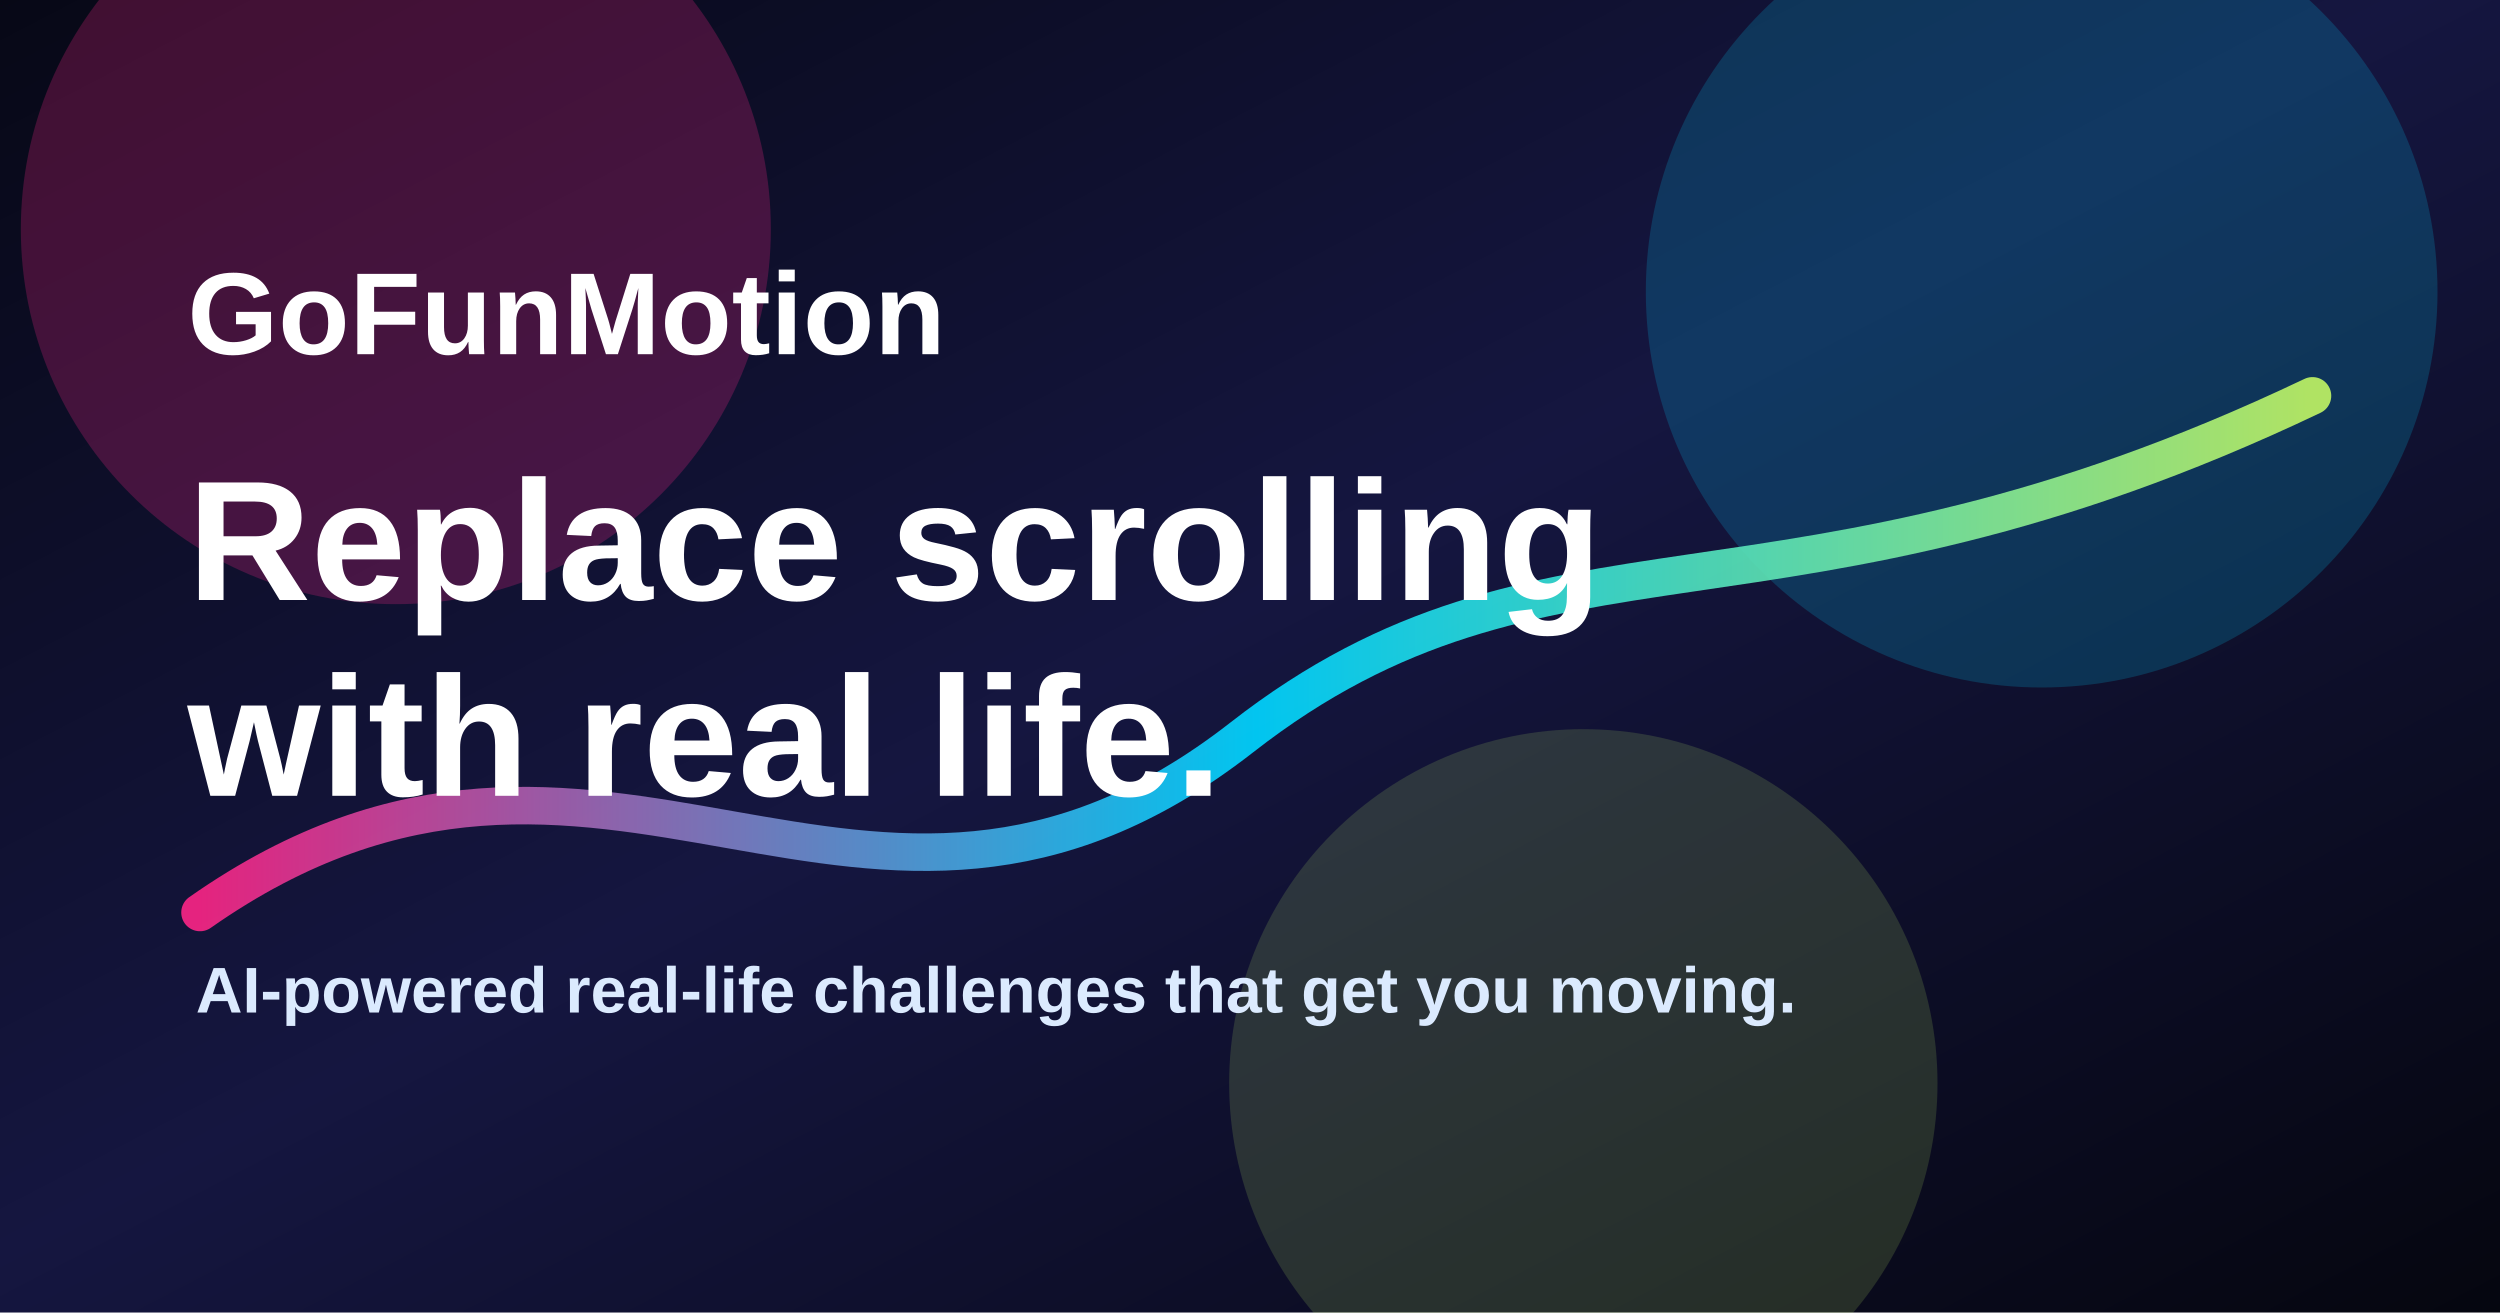
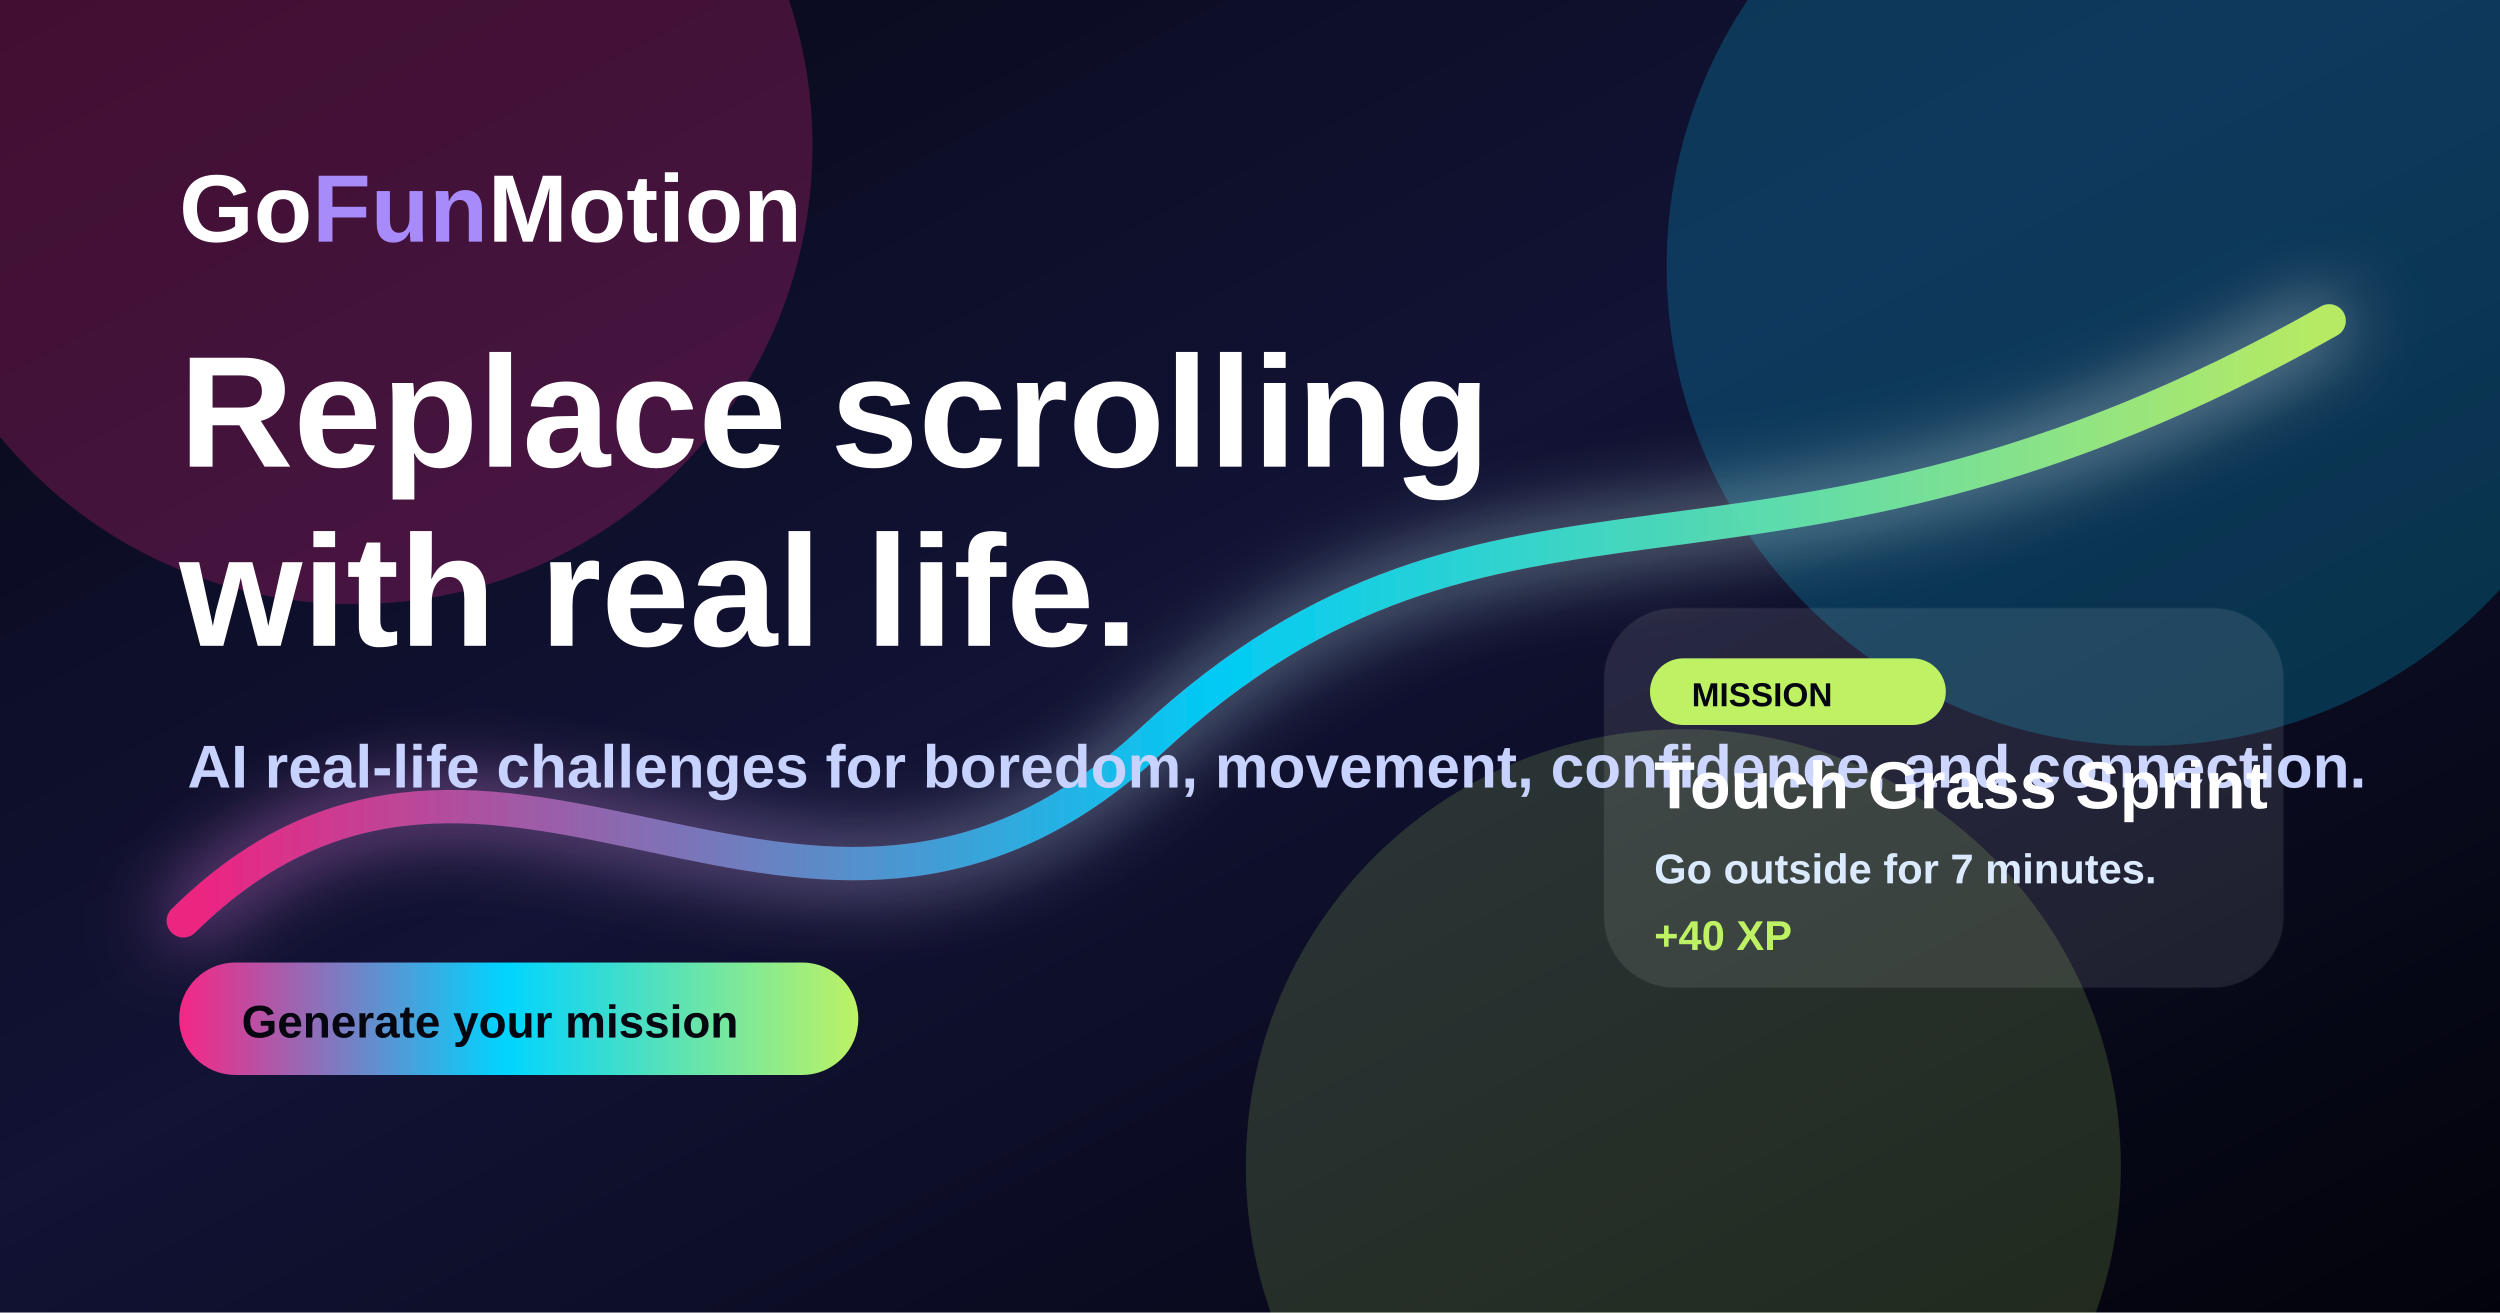
- <svg xmlns="http://www.w3.org/2000/svg" width="1200" height="630" viewBox="0 0 1200 630" role="img" aria-label="GoFunMotion">
+ <svg xmlns="http://www.w3.org/2000/svg" width="1200" height="630" viewBox="0 0 1200 630" role="img" aria-label="GoFunMotion - Replace scrolling with real life">
  <defs>
    <linearGradient id="bg" x1="0" x2="1" y1="0" y2="1">
      <stop offset="0" stop-color="#070816" />
-       <stop offset="0.48" stop-color="#151640" />
-       <stop offset="1" stop-color="#05060f" />
+       <stop offset="0.46" stop-color="#121335" />
+       <stop offset="1" stop-color="#02030a" />
    </linearGradient>
    <linearGradient id="motion" x1="0" x2="1">
      <stop offset="0" stop-color="#f72585" />
-       <stop offset="0.5" stop-color="#00d4ff" />
+       <stop offset="0.48" stop-color="#00d4ff" />
      <stop offset="1" stop-color="#bef264" />
    </linearGradient>
+     <filter id="glow" x="-30%" y="-30%" width="160%" height="160%">
+       <feGaussianBlur stdDeviation="18" result="blur" />
+       <feColorMatrix in="blur" type="matrix" values="1 0 0 0 0.6 0 1 0 0 0.25 0 0 1 0 1 0 0 0 0.72 0" />
+       <feBlend in="SourceGraphic" />
+     </filter>
  </defs>
  <rect width="1200" height="630" fill="url(#bg)" />
-   <circle cx="190" cy="110" r="180" fill="#f72585" opacity="0.24" />
-   <circle cx="980" cy="140" r="190" fill="#00d4ff" opacity="0.18" />
-   <circle cx="760" cy="520" r="170" fill="#bef264" opacity="0.16" />
-   <path d="M96 438 C290 302 414 496 596 354 C742 240 854 312 1110 190" fill="none" stroke="url(#motion)" stroke-width="18" stroke-linecap="round" opacity="0.92" />
-   <text x="90" y="170" fill="#ffffff" font-family="Arial, sans-serif" font-size="56" font-weight="900">GoFunMotion</text>
-   <text x="90" y="288" fill="#ffffff" font-family="Arial, sans-serif" font-size="82" font-weight="900">Replace scrolling</text>
-   <text x="90" y="382" fill="#ffffff" font-family="Arial, sans-serif" font-size="82" font-weight="900">with real life.</text>
-   <text x="94" y="486" fill="#dbeafe" font-family="Arial, sans-serif" font-size="31" font-weight="700">AI-powered real-life challenges that get you moving.</text>
+   <circle cx="170" cy="70" r="220" fill="#f72585" opacity="0.24" />
+   <circle cx="1030" cy="128" r="230" fill="#00d4ff" opacity="0.2" />
+   <circle cx="808" cy="560" r="210" fill="#bef264" opacity="0.16" />
+   <path d="M88 442 C238 294 386 510 552 356 C720 200 842 310 1118 154" fill="none" stroke="url(#motion)" stroke-width="16" stroke-linecap="round" opacity="0.95" filter="url(#glow)" />
+   <text x="86" y="116" fill="#ffffff" font-family="Arial, sans-serif" font-size="46" font-weight="900">Go<tspan fill="#a78bfa">Fun</tspan>Motion</text>
+   <text x="86" y="224" fill="#ffffff" font-family="Arial, sans-serif" font-size="76" font-weight="900">Replace scrolling</text>
+   <text x="86" y="310" fill="#ffffff" font-family="Arial, sans-serif" font-size="76" font-weight="900">with real life.</text>
+   <text x="90" y="378" fill="#c7d2fe" font-family="Arial, sans-serif" font-size="29" font-weight="700">AI real-life challenges for boredom, movement, confidence, and connection.</text>
+   <g transform="translate(770 292)">
+     <rect x="0" y="0" width="326" height="182" rx="34" fill="#ffffff" opacity="0.1" stroke="#ffffff" stroke-opacity="0.22" />
+     <rect x="22" y="24" width="142" height="32" rx="16" fill="#bef264" />
+     <text x="42" y="47" fill="#05060f" font-family="Arial, sans-serif" font-size="16" font-weight="900">MISSION</text>
+     <text x="24" y="96" fill="#ffffff" font-family="Arial, sans-serif" font-size="32" font-weight="900">Touch Grass Sprint</text>
+     <text x="24" y="132" fill="#dbeafe" font-family="Arial, sans-serif" font-size="20" font-weight="700">Go outside for 7 minutes.</text>
+     <text x="24" y="164" fill="#bef264" font-family="Arial, sans-serif" font-size="20" font-weight="900">+40 XP</text>
+   </g>
+   <rect x="86" y="462" width="326" height="54" rx="27" fill="url(#motion)" />
+   <text x="116" y="498" fill="#05060f" font-family="Arial, sans-serif" font-size="22" font-weight="900">Generate your mission</text>
</svg>
